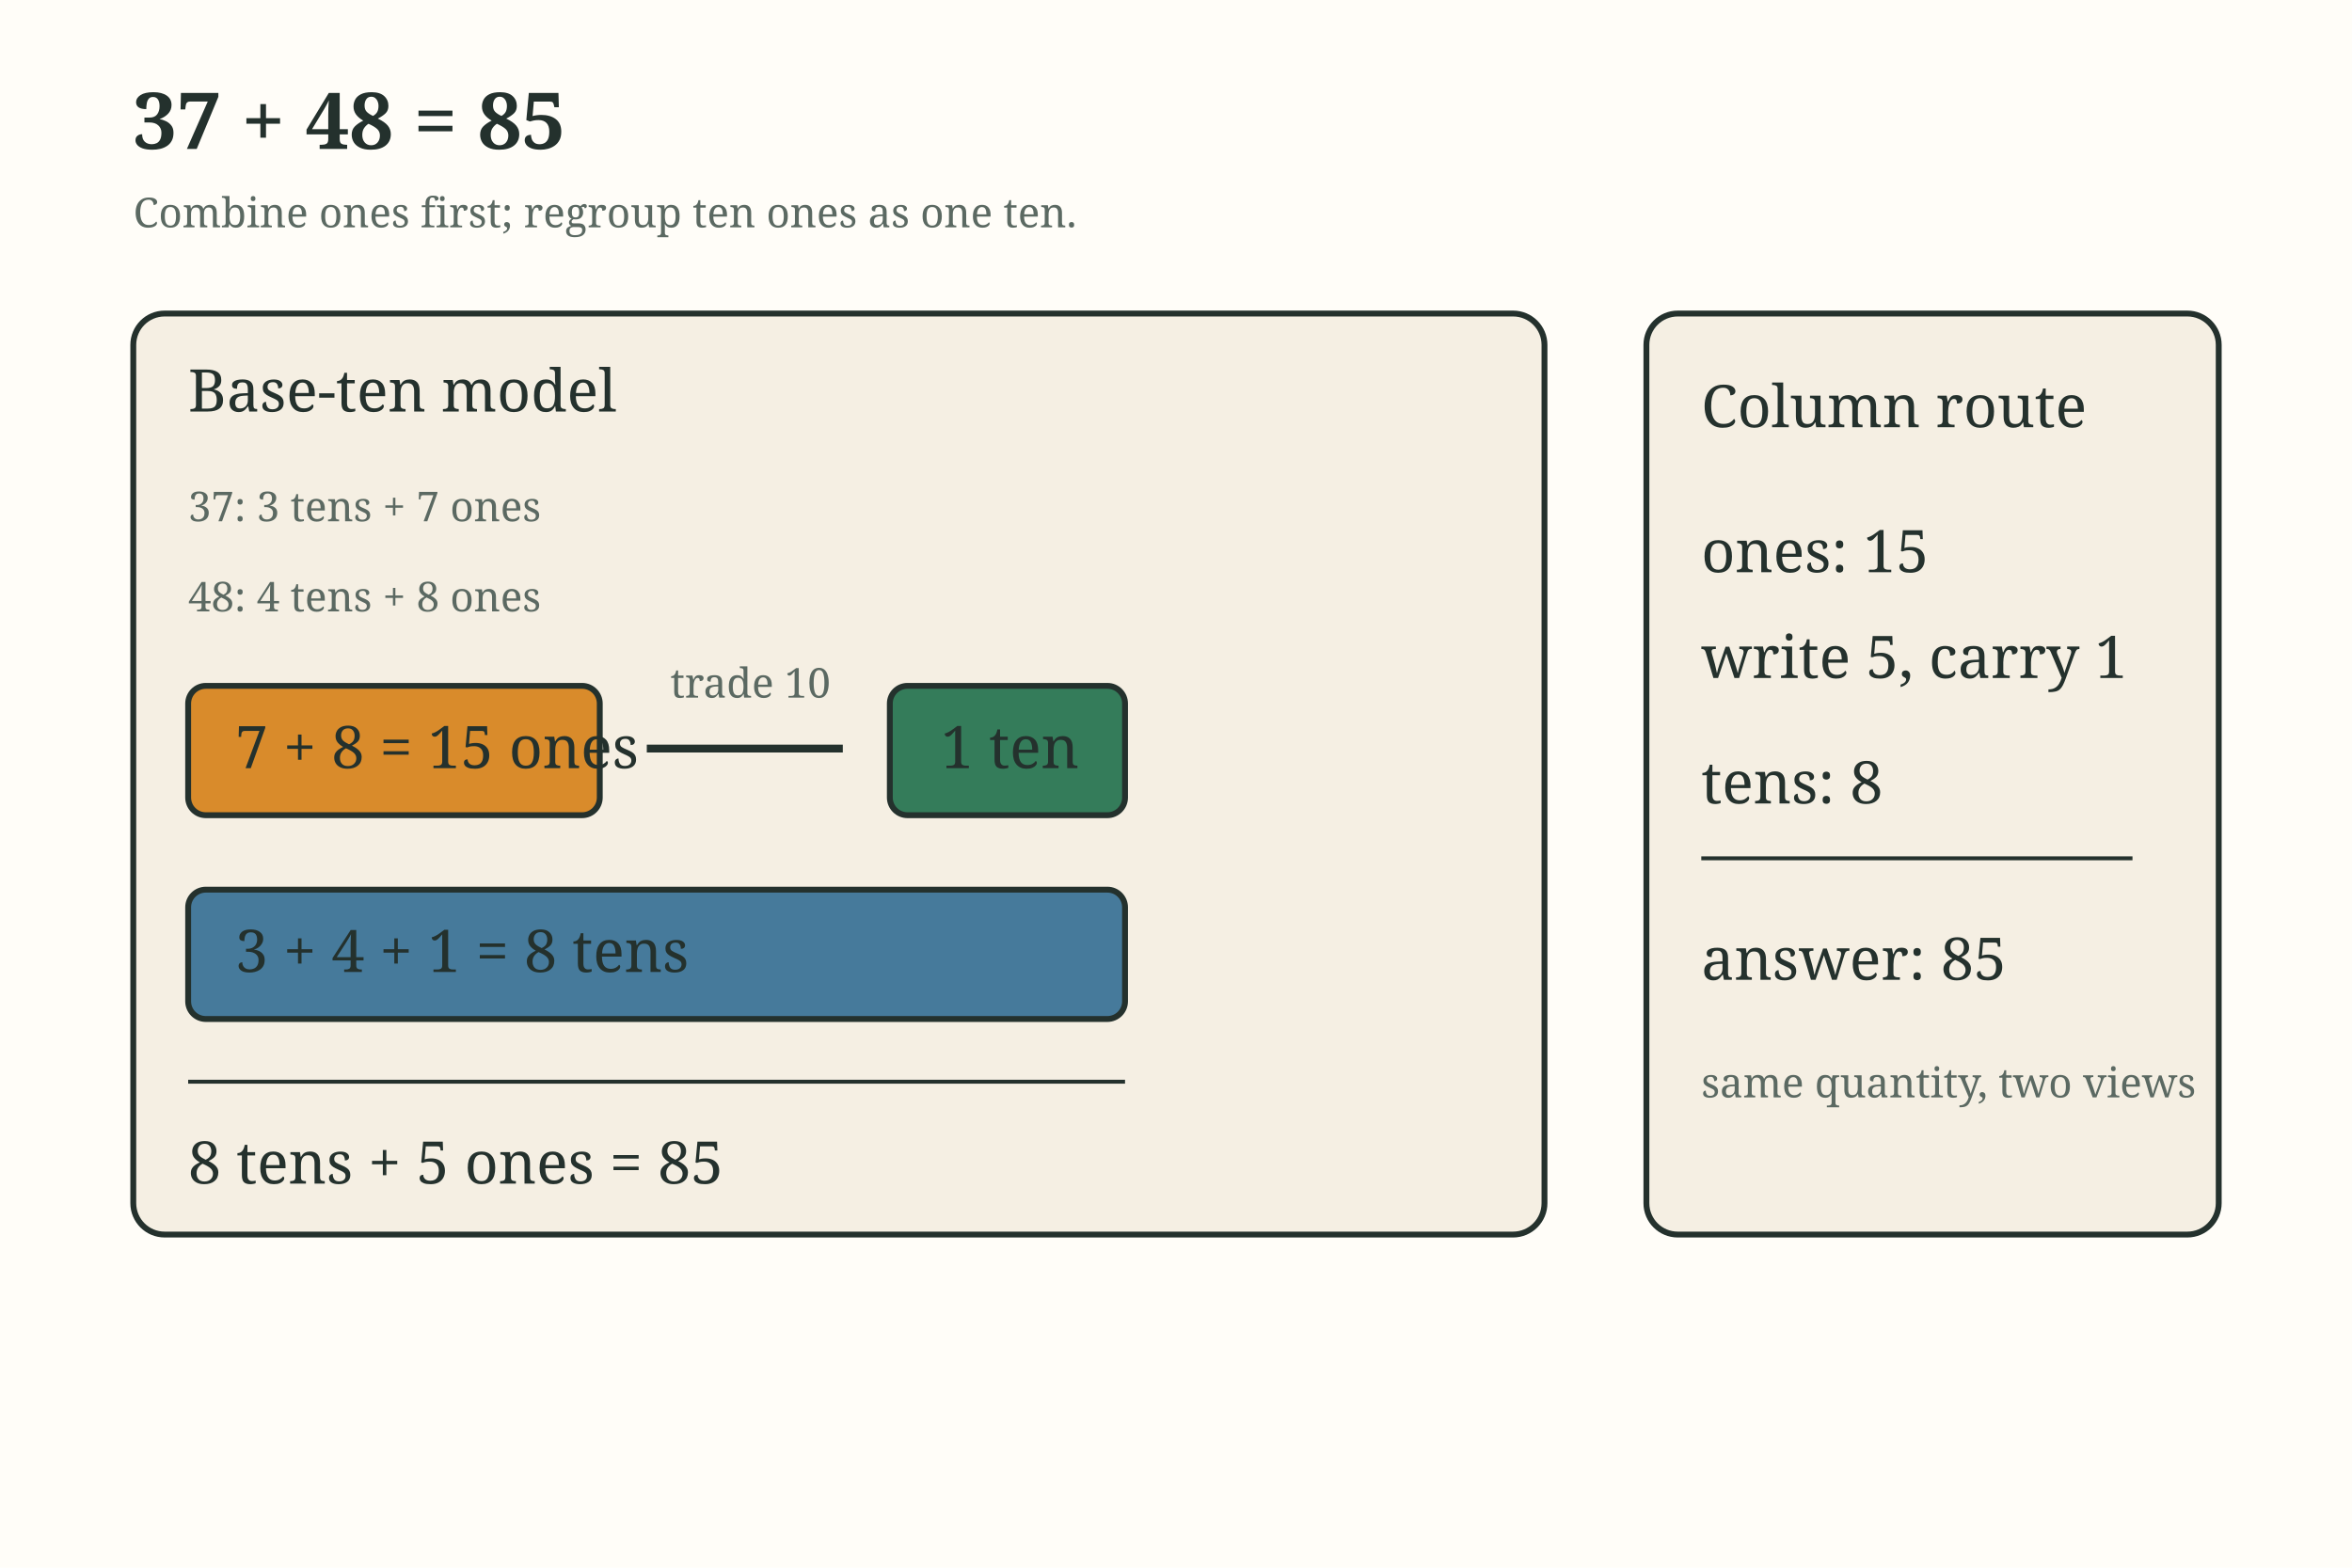
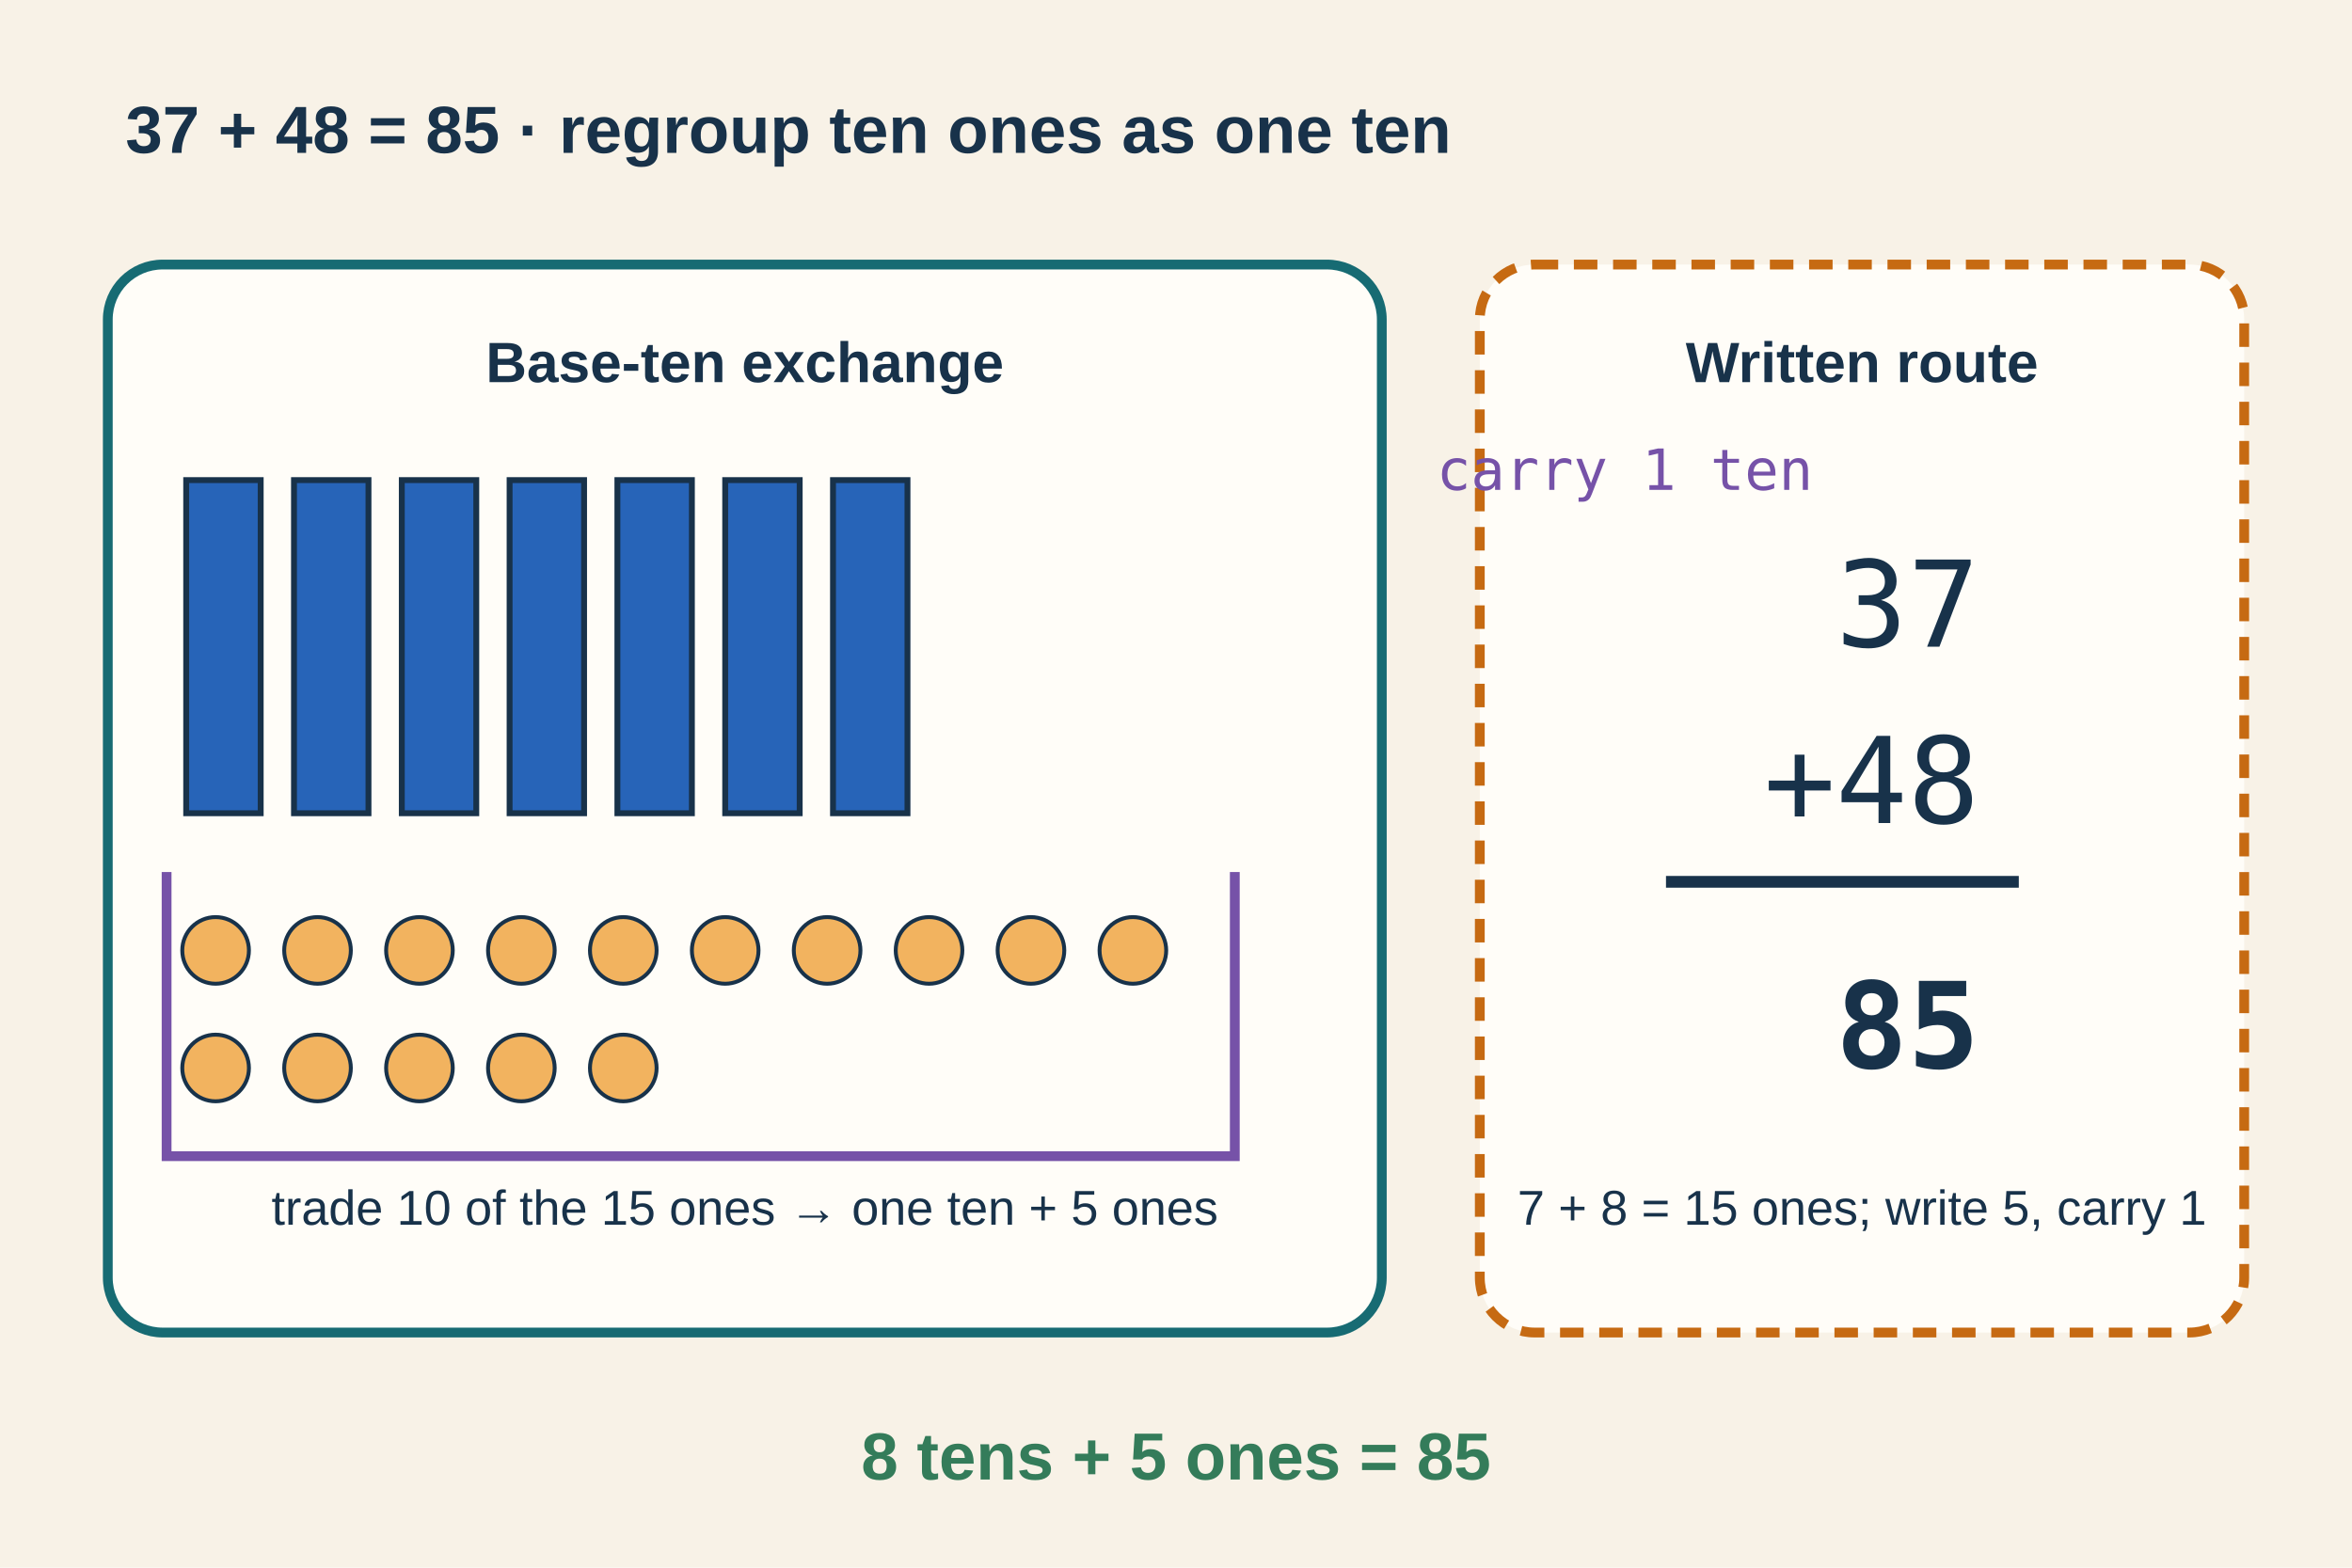
- <svg xmlns="http://www.w3.org/2000/svg" viewBox="0 0 1200 800" role="img" aria-labelledby="title desc">
-   <style>
-     .ink { fill: #24312d; }
-     .muted { fill: #5b6962; }
-     .orange { fill: #d98b2b; stroke: #24312d; stroke-width: 3; }
-     .green { fill: #347c5a; stroke: #24312d; stroke-width: 3; }
-     .blue { fill: #467a9b; stroke: #24312d; stroke-width: 3; }
-     .pale { fill: #f5efe3; stroke: #24312d; stroke-width: 3; }
-     text { font-family: Georgia, serif; }
-     .label { font-size: 30px; }
-     .math { font-size: 40px; font-weight: 700; }
-     .small { font-size: 21px; }
-   </style>
-   <rect width="1200" height="800" fill="#fffdf8" />
-   <text x="68" y="76" class="ink math">37 + 48 = 85</text>
-   <text x="68" y="116" class="muted small">Combine ones first; regroup ten ones as one ten.</text>
-   <rect x="68" y="160" width="720" height="470" rx="16" class="pale" />
-   <text x="96" y="210" class="ink label">Base-ten model</text>
-   <text x="96" y="266" class="muted small">37: 3 tens + 7 ones</text>
-   <text x="96" y="312" class="muted small">48: 4 tens + 8 ones</text>
-   <rect x="96" y="350" width="210" height="66" rx="9" class="orange" />
-   <text x="120" y="392" class="ink label">7 + 8 = 15 ones</text>
-   <path d="M330 382h100" stroke="#24312d" stroke-width="4" />
-   <text x="342" y="356" class="muted small">trade 10</text>
-   <rect x="454" y="350" width="120" height="66" rx="9" class="green" />
-   <text x="480" y="392" class="ink label">1 ten</text>
-   <rect x="96" y="454" width="478" height="66" rx="9" class="blue" />
-   <text x="120" y="496" class="ink label">3 + 4 + 1 = 8 tens</text>
-   <path d="M96 552h478" stroke="#24312d" stroke-width="2" />
-   <text x="96" y="604" class="ink label">8 tens + 5 ones = 85</text>
-   <rect x="840" y="160" width="292" height="470" rx="16" class="pale" />
-   <text x="868" y="218" class="ink label">Column route</text>
-   <text x="868" y="292" class="ink label">ones: 15</text>
-   <text x="868" y="346" class="ink label">write 5, carry 1</text>
-   <text x="868" y="410" class="ink label">tens: 8</text>
-   <path d="M868 438h220" stroke="#24312d" stroke-width="2" />
-   <text x="868" y="500" class="ink label">answer: 85</text>
-   <text x="868" y="560" class="muted small">same quantity, two views</text>
+ <svg xmlns="http://www.w3.org/2000/svg" data-qa-image-fixes="2026-09-08" width="1200" height="800" viewBox="0 0 1200 800" role="img" aria-labelledby="title desc" shape-rendering="geometricPrecision" text-rendering="optimizeLegibility">
+   <rect width="1200" height="800" fill="#F8F2E7" />
+   <text x="64" y="78" font-family="Arial,sans-serif" fill="#18324A" font-size="34" font-weight="700">37 + 48 = 85 · regroup ten ones as one ten</text>
+   <rect x="55" y="135" width="650" height="545" rx="28" fill="#FFFDF8" stroke="#176B73" stroke-width="5" />
+   <text x="380" y="195" text-anchor="middle" font-family="Arial,sans-serif" fill="#18324A" font-size="29" font-weight="700">Base-ten exchange</text>
+   <g fill="#2764B8" stroke="#18324A" stroke-width="3">
+     <rect x="95" y="245" width="38" height="170" />
+     <rect x="150" y="245" width="38" height="170" />
+     <rect x="205" y="245" width="38" height="170" />
+     <rect x="260" y="245" width="38" height="170" />
+     <rect x="315" y="245" width="38" height="170" />
+     <rect x="370" y="245" width="38" height="170" />
+     <rect x="425" y="245" width="38" height="170" />
+   </g>
+   <g fill="#F2B35F" stroke="#18324A" stroke-width="2">
+     <circle cx="110" cy="485" r="17" />
+     <circle cx="162" cy="485" r="17" />
+     <circle cx="214" cy="485" r="17" />
+     <circle cx="266" cy="485" r="17" />
+     <circle cx="318" cy="485" r="17" />
+     <circle cx="370" cy="485" r="17" />
+     <circle cx="422" cy="485" r="17" />
+     <circle cx="474" cy="485" r="17" />
+     <circle cx="526" cy="485" r="17" />
+     <circle cx="578" cy="485" r="17" />
+     <circle cx="110" cy="545" r="17" />
+     <circle cx="162" cy="545" r="17" />
+     <circle cx="214" cy="545" r="17" />
+     <circle cx="266" cy="545" r="17" />
+     <circle cx="318" cy="545" r="17" />
+   </g>
+   <path d="M85 445v145h545V445" fill="none" stroke="#7652A8" stroke-width="5" />
+   <text x="380" y="625" text-anchor="middle" font-family="Arial,sans-serif" fill="#18324A" font-size="25">trade 10 of the 15 ones → one ten + 5 ones</text>
+   <rect x="755" y="135" width="390" height="545" rx="28" fill="#FFFDF8" stroke="#C66A12" stroke-width="5" stroke-dasharray="12 8" />
+   <text x="950" y="195" text-anchor="middle" font-family="Arial,sans-serif" fill="#18324A" font-size="29" font-weight="700">Written route</text>
+   <g fill="#18324A" font-family="Consolas,monospace" font-size="61" text-anchor="end">
+     <text x="1010" y="330">37</text>
+     <text x="1010" y="420">+48</text>
+     <path d="M850 450h180" stroke="#18324A" stroke-width="6" />
+     <text x="1010" y="545" font-weight="700">85</text>
+     <text x="925" y="250" font-size="29" fill="#7652A8">carry 1 ten</text>
+   </g>
+   <text x="950" y="625" text-anchor="middle" font-family="Arial,sans-serif" fill="#18324A" font-size="25">7 + 8 = 15 ones; write 5, carry 1</text>
+   <text x="600" y="755" text-anchor="middle" font-family="Arial,sans-serif" font-size="34" font-weight="700" fill="#347C5A">8 tens + 5 ones = 85</text>
</svg>
